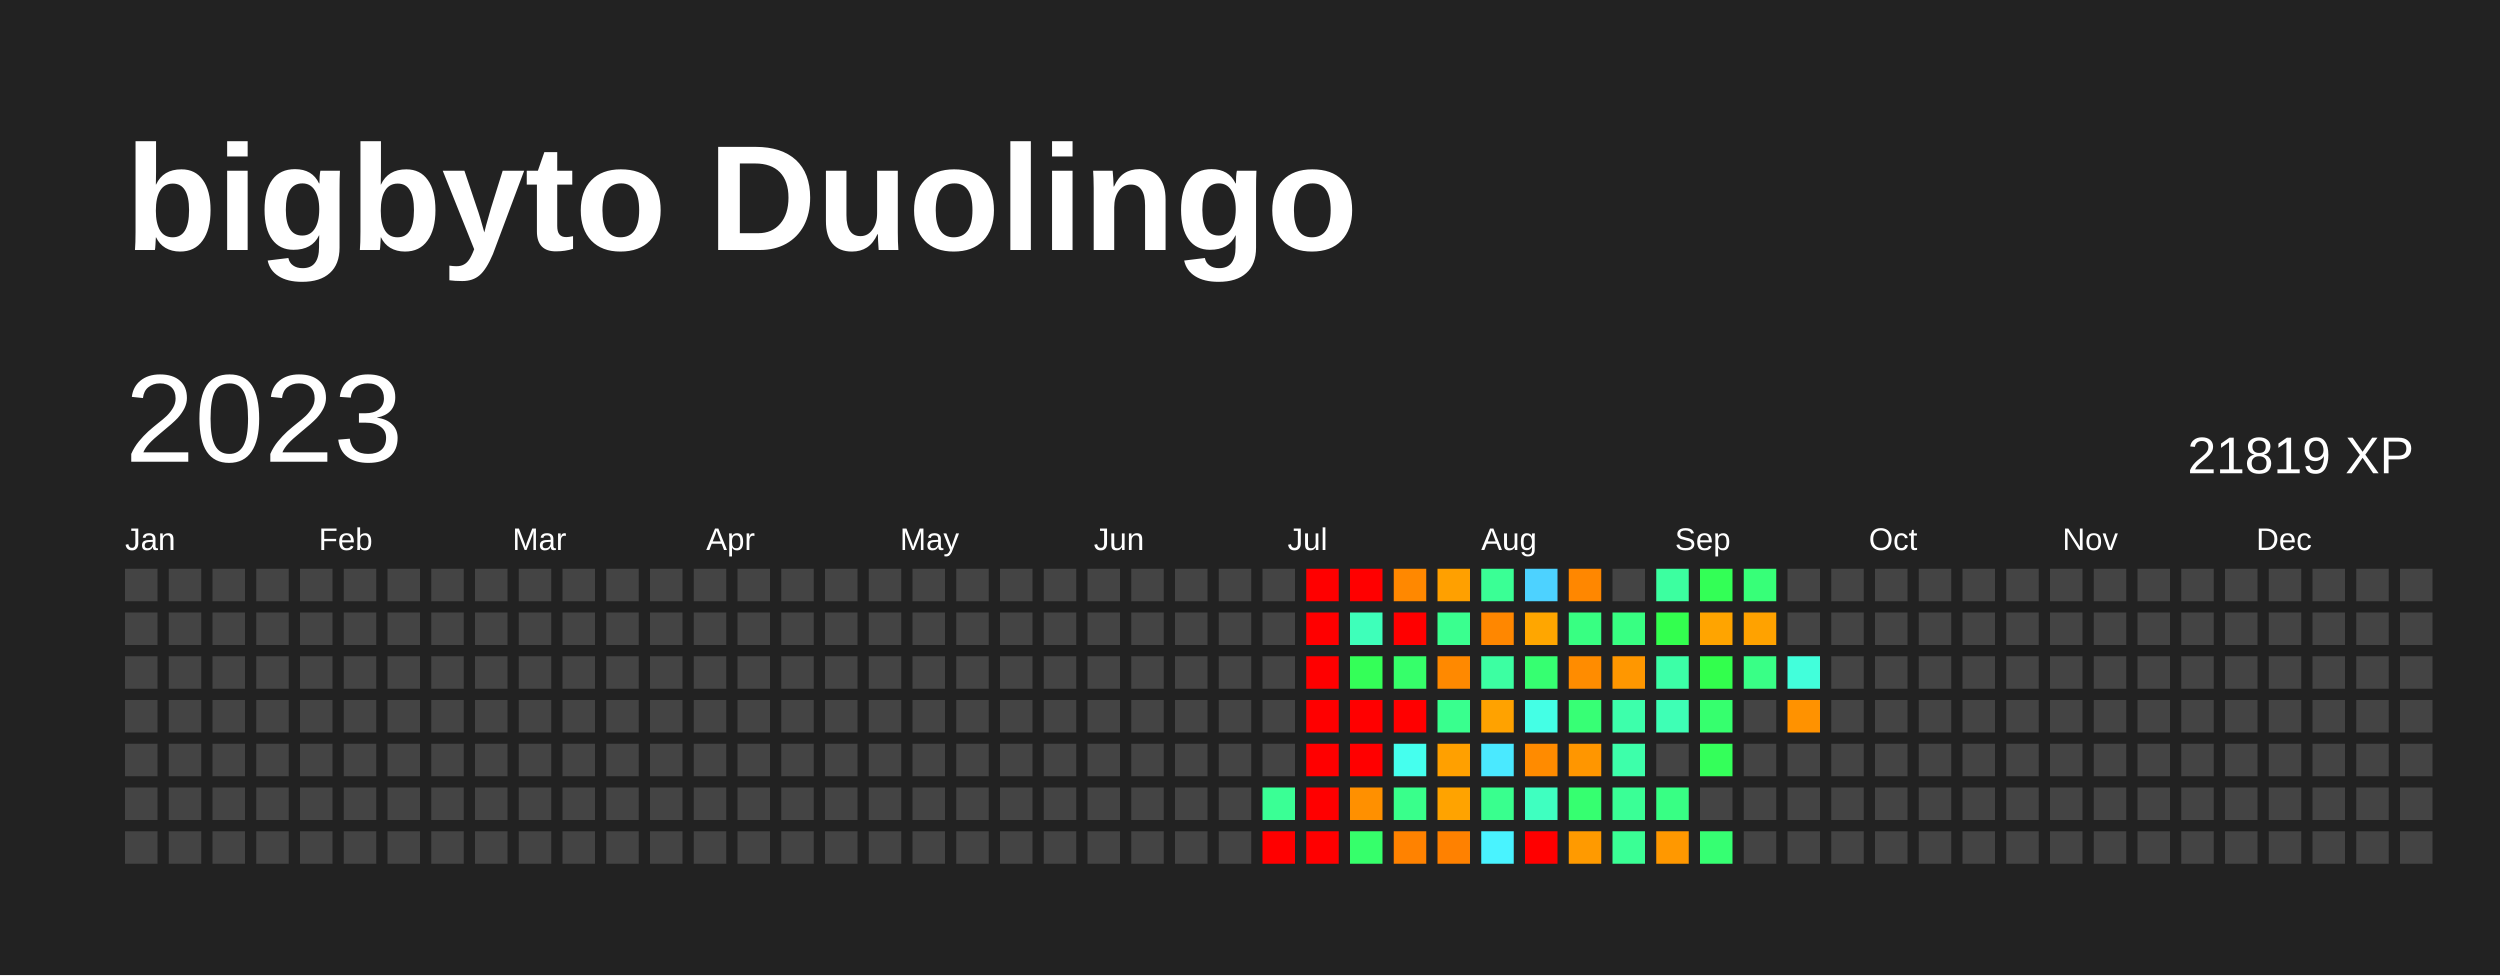
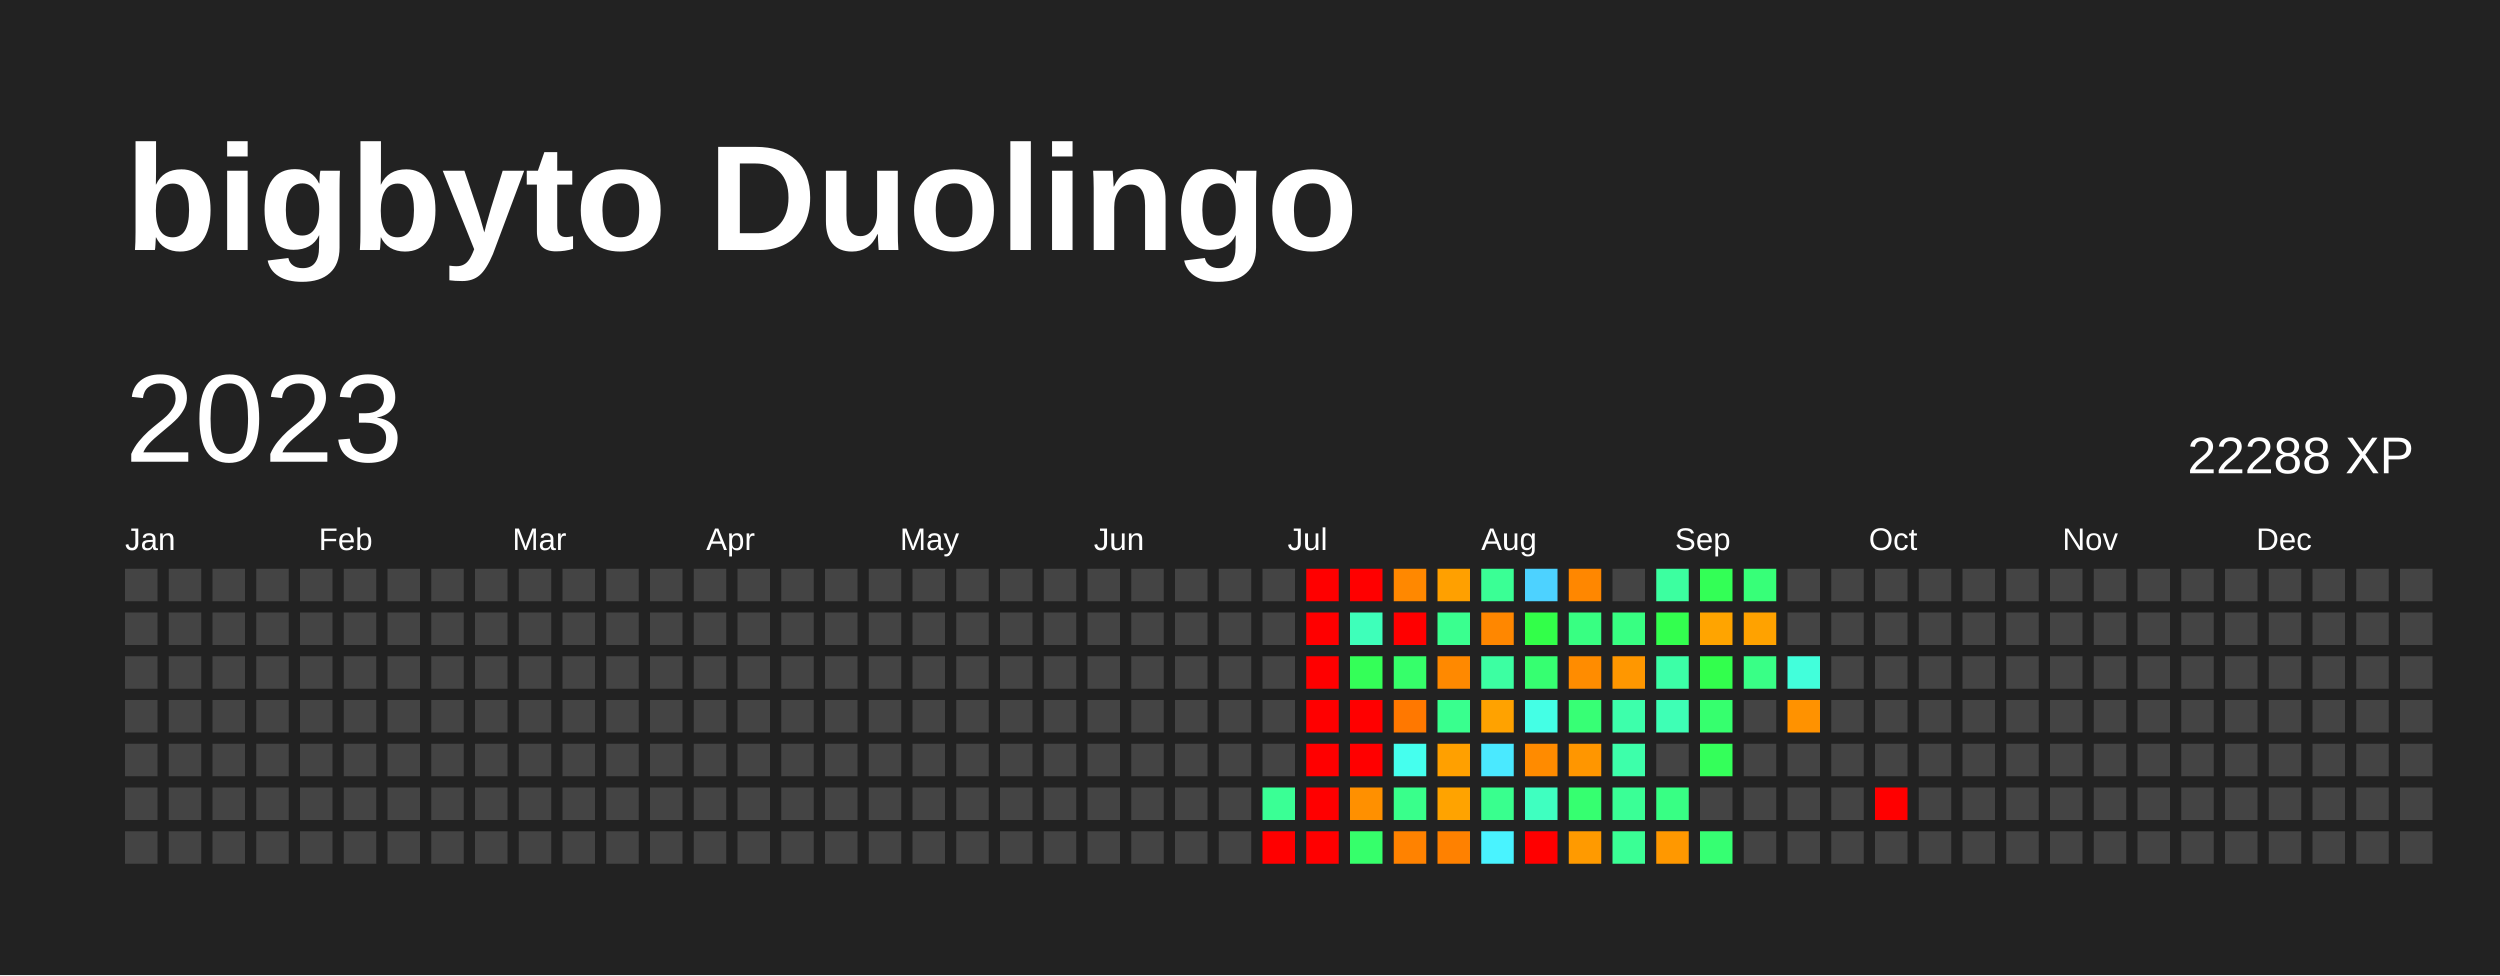
<svg xmlns="http://www.w3.org/2000/svg" baseProfile="full" height="78mm" version="1.1" viewBox="0,0,200,78" width="200mm">
  <defs />
  <rect fill="#222222" height="78" width="200" x="0" y="0" />
  <text fill="#FFFFFF" style="font-size:12px; font-family:Arial; font-weight:bold;" x="10" y="20">bigbyto Duolingo</text>
  <text dominant-baseline="hanging" fill="#FFFFFF" style="font-size:10.0px; font-family:Arial;" x="10" y="30">2023</text>
-   <text dominant-baseline="hanging" fill="#FFFFFF" style="font-size:4.125px; font-family:Arial;" x="175" y="35">21819 XP</text>
+   <text dominant-baseline="hanging" fill="#FFFFFF" style="font-size:4.125px; font-family:Arial;" x="175" y="35">22288 XP</text>
  <text fill="#FFFFFF" style="font-size:2.5px; font-family:Arial" x="10.0" y="44">Jan</text>
  <text fill="#FFFFFF" style="font-size:2.5px; font-family:Arial" x="25.5" y="44">Feb</text>
  <text fill="#FFFFFF" style="font-size:2.5px; font-family:Arial" x="41.0" y="44">Mar</text>
  <text fill="#FFFFFF" style="font-size:2.5px; font-family:Arial" x="56.5" y="44">Apr</text>
  <text fill="#FFFFFF" style="font-size:2.5px; font-family:Arial" x="72.0" y="44">May</text>
  <text fill="#FFFFFF" style="font-size:2.5px; font-family:Arial" x="87.5" y="44">Jun</text>
  <text fill="#FFFFFF" style="font-size:2.5px; font-family:Arial" x="103.0" y="44">Jul</text>
  <text fill="#FFFFFF" style="font-size:2.5px; font-family:Arial" x="118.5" y="44">Aug</text>
  <text fill="#FFFFFF" style="font-size:2.5px; font-family:Arial" x="134.0" y="44">Sep</text>
  <text fill="#FFFFFF" style="font-size:2.5px; font-family:Arial" x="149.5" y="44">Oct</text>
  <text fill="#FFFFFF" style="font-size:2.5px; font-family:Arial" x="165.0" y="44">Nov</text>
  <text fill="#FFFFFF" style="font-size:2.5px; font-family:Arial" x="180.5" y="44">Dec</text>
  <rect fill="#444444" height="2.6" width="2.6" x="10.0" y="45.5" />
  <rect fill="#444444" height="2.6" width="2.6" x="10.0" y="49.0" />
  <rect fill="#444444" height="2.6" width="2.6" x="10.0" y="52.5" />
  <rect fill="#444444" height="2.6" width="2.6" x="10.0" y="56.0" />
  <rect fill="#444444" height="2.6" width="2.6" x="10.0" y="59.5" />
  <rect fill="#444444" height="2.6" width="2.6" x="10.0" y="63.0" />
  <rect fill="#444444" height="2.6" width="2.6" x="10.0" y="66.5" />
  <rect fill="#444444" height="2.6" width="2.6" x="13.5" y="45.5" />
  <rect fill="#444444" height="2.6" width="2.6" x="13.5" y="49.0" />
  <rect fill="#444444" height="2.6" width="2.6" x="13.5" y="52.5" />
  <rect fill="#444444" height="2.6" width="2.6" x="13.5" y="56.0" />
  <rect fill="#444444" height="2.6" width="2.6" x="13.5" y="59.5" />
  <rect fill="#444444" height="2.6" width="2.6" x="13.5" y="63.0" />
  <rect fill="#444444" height="2.6" width="2.6" x="13.5" y="66.5" />
  <rect fill="#444444" height="2.6" width="2.6" x="17.0" y="45.5" />
  <rect fill="#444444" height="2.6" width="2.6" x="17.0" y="49.0" />
  <rect fill="#444444" height="2.6" width="2.6" x="17.0" y="52.5" />
  <rect fill="#444444" height="2.6" width="2.6" x="17.0" y="56.0" />
  <rect fill="#444444" height="2.6" width="2.6" x="17.0" y="59.5" />
  <rect fill="#444444" height="2.6" width="2.6" x="17.0" y="63.0" />
  <rect fill="#444444" height="2.6" width="2.6" x="17.0" y="66.5" />
  <rect fill="#444444" height="2.6" width="2.6" x="20.5" y="45.5" />
  <rect fill="#444444" height="2.6" width="2.6" x="20.5" y="49.0" />
  <rect fill="#444444" height="2.6" width="2.6" x="20.5" y="52.5" />
  <rect fill="#444444" height="2.6" width="2.6" x="20.5" y="56.0" />
  <rect fill="#444444" height="2.6" width="2.6" x="20.5" y="59.5" />
  <rect fill="#444444" height="2.6" width="2.6" x="20.5" y="63.0" />
  <rect fill="#444444" height="2.6" width="2.6" x="20.5" y="66.5" />
  <rect fill="#444444" height="2.6" width="2.6" x="24.0" y="45.5" />
  <rect fill="#444444" height="2.6" width="2.6" x="24.0" y="49.0" />
  <rect fill="#444444" height="2.6" width="2.6" x="24.0" y="52.5" />
  <rect fill="#444444" height="2.6" width="2.6" x="24.0" y="56.0" />
  <rect fill="#444444" height="2.6" width="2.6" x="24.0" y="59.5" />
  <rect fill="#444444" height="2.6" width="2.6" x="24.0" y="63.0" />
  <rect fill="#444444" height="2.6" width="2.6" x="24.0" y="66.5" />
  <rect fill="#444444" height="2.6" width="2.6" x="27.5" y="45.5" />
  <rect fill="#444444" height="2.6" width="2.6" x="27.5" y="49.0" />
  <rect fill="#444444" height="2.6" width="2.6" x="27.5" y="52.5" />
  <rect fill="#444444" height="2.6" width="2.6" x="27.5" y="56.0" />
  <rect fill="#444444" height="2.6" width="2.6" x="27.5" y="59.5" />
  <rect fill="#444444" height="2.6" width="2.6" x="27.5" y="63.0" />
  <rect fill="#444444" height="2.6" width="2.6" x="27.5" y="66.5" />
  <rect fill="#444444" height="2.6" width="2.6" x="31.0" y="45.5" />
  <rect fill="#444444" height="2.6" width="2.6" x="31.0" y="49.0" />
  <rect fill="#444444" height="2.6" width="2.6" x="31.0" y="52.5" />
  <rect fill="#444444" height="2.6" width="2.6" x="31.0" y="56.0" />
  <rect fill="#444444" height="2.6" width="2.6" x="31.0" y="59.5" />
  <rect fill="#444444" height="2.6" width="2.6" x="31.0" y="63.0" />
  <rect fill="#444444" height="2.6" width="2.6" x="31.0" y="66.5" />
  <rect fill="#444444" height="2.6" width="2.6" x="34.5" y="45.5" />
  <rect fill="#444444" height="2.6" width="2.6" x="34.5" y="49.0" />
  <rect fill="#444444" height="2.6" width="2.6" x="34.5" y="52.5" />
  <rect fill="#444444" height="2.6" width="2.6" x="34.5" y="56.0" />
  <rect fill="#444444" height="2.6" width="2.6" x="34.5" y="59.5" />
  <rect fill="#444444" height="2.6" width="2.6" x="34.5" y="63.0" />
  <rect fill="#444444" height="2.6" width="2.6" x="34.5" y="66.5" />
  <rect fill="#444444" height="2.6" width="2.6" x="38.0" y="45.5" />
  <rect fill="#444444" height="2.6" width="2.6" x="38.0" y="49.0" />
  <rect fill="#444444" height="2.6" width="2.6" x="38.0" y="52.5" />
  <rect fill="#444444" height="2.6" width="2.6" x="38.0" y="56.0" />
  <rect fill="#444444" height="2.6" width="2.6" x="38.0" y="59.5" />
  <rect fill="#444444" height="2.6" width="2.6" x="38.0" y="63.0" />
  <rect fill="#444444" height="2.6" width="2.6" x="38.0" y="66.5" />
  <rect fill="#444444" height="2.6" width="2.6" x="41.5" y="45.5" />
  <rect fill="#444444" height="2.6" width="2.6" x="41.5" y="49.0" />
  <rect fill="#444444" height="2.6" width="2.6" x="41.5" y="52.5" />
  <rect fill="#444444" height="2.6" width="2.6" x="41.5" y="56.0" />
  <rect fill="#444444" height="2.6" width="2.6" x="41.5" y="59.5" />
  <rect fill="#444444" height="2.6" width="2.6" x="41.5" y="63.0" />
  <rect fill="#444444" height="2.6" width="2.6" x="41.5" y="66.5" />
  <rect fill="#444444" height="2.6" width="2.6" x="45.0" y="45.5" />
  <rect fill="#444444" height="2.6" width="2.6" x="45.0" y="49.0" />
  <rect fill="#444444" height="2.6" width="2.6" x="45.0" y="52.5" />
  <rect fill="#444444" height="2.6" width="2.6" x="45.0" y="56.0" />
  <rect fill="#444444" height="2.6" width="2.6" x="45.0" y="59.5" />
  <rect fill="#444444" height="2.6" width="2.6" x="45.0" y="63.0" />
  <rect fill="#444444" height="2.6" width="2.6" x="45.0" y="66.5" />
  <rect fill="#444444" height="2.6" width="2.6" x="48.5" y="45.5" />
  <rect fill="#444444" height="2.6" width="2.6" x="48.5" y="49.0" />
  <rect fill="#444444" height="2.6" width="2.6" x="48.5" y="52.5" />
  <rect fill="#444444" height="2.6" width="2.6" x="48.5" y="56.0" />
  <rect fill="#444444" height="2.6" width="2.6" x="48.5" y="59.5" />
  <rect fill="#444444" height="2.6" width="2.6" x="48.5" y="63.0" />
  <rect fill="#444444" height="2.6" width="2.6" x="48.5" y="66.5" />
  <rect fill="#444444" height="2.6" width="2.6" x="52.0" y="45.5" />
  <rect fill="#444444" height="2.6" width="2.6" x="52.0" y="49.0" />
  <rect fill="#444444" height="2.6" width="2.6" x="52.0" y="52.5" />
  <rect fill="#444444" height="2.6" width="2.6" x="52.0" y="56.0" />
  <rect fill="#444444" height="2.6" width="2.6" x="52.0" y="59.5" />
  <rect fill="#444444" height="2.6" width="2.6" x="52.0" y="63.0" />
  <rect fill="#444444" height="2.6" width="2.6" x="52.0" y="66.5" />
  <rect fill="#444444" height="2.6" width="2.6" x="55.5" y="45.5" />
  <rect fill="#444444" height="2.6" width="2.6" x="55.5" y="49.0" />
  <rect fill="#444444" height="2.6" width="2.6" x="55.5" y="52.5" />
  <rect fill="#444444" height="2.6" width="2.6" x="55.5" y="56.0" />
  <rect fill="#444444" height="2.6" width="2.6" x="55.5" y="59.5" />
  <rect fill="#444444" height="2.6" width="2.6" x="55.5" y="63.0" />
  <rect fill="#444444" height="2.6" width="2.6" x="55.5" y="66.5" />
  <rect fill="#444444" height="2.6" width="2.6" x="59.0" y="45.5" />
  <rect fill="#444444" height="2.6" width="2.6" x="59.0" y="49.0" />
  <rect fill="#444444" height="2.6" width="2.6" x="59.0" y="52.5" />
  <rect fill="#444444" height="2.6" width="2.6" x="59.0" y="56.0" />
  <rect fill="#444444" height="2.6" width="2.6" x="59.0" y="59.5" />
  <rect fill="#444444" height="2.6" width="2.6" x="59.0" y="63.0" />
  <rect fill="#444444" height="2.6" width="2.6" x="59.0" y="66.5" />
  <rect fill="#444444" height="2.6" width="2.6" x="62.5" y="45.5" />
  <rect fill="#444444" height="2.6" width="2.6" x="62.5" y="49.0" />
  <rect fill="#444444" height="2.6" width="2.6" x="62.5" y="52.5" />
  <rect fill="#444444" height="2.6" width="2.6" x="62.5" y="56.0" />
  <rect fill="#444444" height="2.6" width="2.6" x="62.5" y="59.5" />
  <rect fill="#444444" height="2.6" width="2.6" x="62.5" y="63.0" />
  <rect fill="#444444" height="2.6" width="2.6" x="62.5" y="66.5" />
  <rect fill="#444444" height="2.6" width="2.6" x="66.0" y="45.5" />
  <rect fill="#444444" height="2.6" width="2.6" x="66.0" y="49.0" />
  <rect fill="#444444" height="2.6" width="2.6" x="66.0" y="52.5" />
  <rect fill="#444444" height="2.6" width="2.6" x="66.0" y="56.0" />
  <rect fill="#444444" height="2.6" width="2.6" x="66.0" y="59.5" />
  <rect fill="#444444" height="2.6" width="2.6" x="66.0" y="63.0" />
  <rect fill="#444444" height="2.6" width="2.6" x="66.0" y="66.5" />
  <rect fill="#444444" height="2.6" width="2.6" x="69.5" y="45.5" />
  <rect fill="#444444" height="2.6" width="2.6" x="69.5" y="49.0" />
  <rect fill="#444444" height="2.6" width="2.6" x="69.5" y="52.5" />
  <rect fill="#444444" height="2.6" width="2.6" x="69.5" y="56.0" />
  <rect fill="#444444" height="2.6" width="2.6" x="69.5" y="59.5" />
  <rect fill="#444444" height="2.6" width="2.6" x="69.5" y="63.0" />
  <rect fill="#444444" height="2.6" width="2.6" x="69.5" y="66.5" />
  <rect fill="#444444" height="2.6" width="2.6" x="73.0" y="45.5" />
  <rect fill="#444444" height="2.6" width="2.6" x="73.0" y="49.0" />
  <rect fill="#444444" height="2.6" width="2.6" x="73.0" y="52.5" />
  <rect fill="#444444" height="2.6" width="2.6" x="73.0" y="56.0" />
  <rect fill="#444444" height="2.6" width="2.6" x="73.0" y="59.5" />
  <rect fill="#444444" height="2.6" width="2.6" x="73.0" y="63.0" />
  <rect fill="#444444" height="2.6" width="2.6" x="73.0" y="66.5" />
  <rect fill="#444444" height="2.6" width="2.6" x="76.5" y="45.5" />
  <rect fill="#444444" height="2.6" width="2.6" x="76.5" y="49.0" />
  <rect fill="#444444" height="2.6" width="2.6" x="76.5" y="52.5" />
  <rect fill="#444444" height="2.6" width="2.6" x="76.5" y="56.0" />
  <rect fill="#444444" height="2.6" width="2.6" x="76.5" y="59.5" />
  <rect fill="#444444" height="2.6" width="2.6" x="76.5" y="63.0" />
  <rect fill="#444444" height="2.6" width="2.6" x="76.5" y="66.5" />
  <rect fill="#444444" height="2.6" width="2.6" x="80.0" y="45.5" />
  <rect fill="#444444" height="2.6" width="2.6" x="80.0" y="49.0" />
  <rect fill="#444444" height="2.6" width="2.6" x="80.0" y="52.5" />
  <rect fill="#444444" height="2.6" width="2.6" x="80.0" y="56.0" />
  <rect fill="#444444" height="2.6" width="2.6" x="80.0" y="59.5" />
  <rect fill="#444444" height="2.6" width="2.6" x="80.0" y="63.0" />
  <rect fill="#444444" height="2.6" width="2.6" x="80.0" y="66.5" />
  <rect fill="#444444" height="2.6" width="2.6" x="83.5" y="45.5" />
  <rect fill="#444444" height="2.6" width="2.6" x="83.5" y="49.0" />
  <rect fill="#444444" height="2.6" width="2.6" x="83.5" y="52.5" />
  <rect fill="#444444" height="2.6" width="2.6" x="83.5" y="56.0" />
  <rect fill="#444444" height="2.6" width="2.6" x="83.5" y="59.5" />
  <rect fill="#444444" height="2.6" width="2.6" x="83.5" y="63.0" />
  <rect fill="#444444" height="2.6" width="2.6" x="83.5" y="66.5" />
  <rect fill="#444444" height="2.6" width="2.6" x="87.0" y="45.5" />
  <rect fill="#444444" height="2.6" width="2.6" x="87.0" y="49.0" />
  <rect fill="#444444" height="2.6" width="2.6" x="87.0" y="52.5" />
  <rect fill="#444444" height="2.6" width="2.6" x="87.0" y="56.0" />
  <rect fill="#444444" height="2.6" width="2.6" x="87.0" y="59.5" />
  <rect fill="#444444" height="2.6" width="2.6" x="87.0" y="63.0" />
  <rect fill="#444444" height="2.6" width="2.6" x="87.0" y="66.5" />
  <rect fill="#444444" height="2.6" width="2.6" x="90.5" y="45.5" />
  <rect fill="#444444" height="2.6" width="2.6" x="90.5" y="49.0" />
  <rect fill="#444444" height="2.6" width="2.6" x="90.5" y="52.5" />
  <rect fill="#444444" height="2.6" width="2.6" x="90.5" y="56.0" />
  <rect fill="#444444" height="2.6" width="2.6" x="90.5" y="59.5" />
  <rect fill="#444444" height="2.6" width="2.6" x="90.5" y="63.0" />
  <rect fill="#444444" height="2.6" width="2.6" x="90.5" y="66.5" />
  <rect fill="#444444" height="2.6" width="2.6" x="94.0" y="45.5" />
  <rect fill="#444444" height="2.6" width="2.6" x="94.0" y="49.0" />
  <rect fill="#444444" height="2.6" width="2.6" x="94.0" y="52.5" />
  <rect fill="#444444" height="2.6" width="2.6" x="94.0" y="56.0" />
  <rect fill="#444444" height="2.6" width="2.6" x="94.0" y="59.5" />
  <rect fill="#444444" height="2.6" width="2.6" x="94.0" y="63.0" />
  <rect fill="#444444" height="2.6" width="2.6" x="94.0" y="66.5" />
  <rect fill="#444444" height="2.6" width="2.6" x="97.5" y="45.5" />
  <rect fill="#444444" height="2.6" width="2.6" x="97.5" y="49.0" />
  <rect fill="#444444" height="2.6" width="2.6" x="97.5" y="52.5" />
  <rect fill="#444444" height="2.6" width="2.6" x="97.5" y="56.0" />
  <rect fill="#444444" height="2.6" width="2.6" x="97.5" y="59.5" />
  <rect fill="#444444" height="2.6" width="2.6" x="97.5" y="63.0" />
  <rect fill="#444444" height="2.6" width="2.6" x="97.5" y="66.5" />
  <rect fill="#444444" height="2.6" width="2.6" x="101.0" y="45.5" />
  <rect fill="#444444" height="2.6" width="2.6" x="101.0" y="49.0" />
  <rect fill="#444444" height="2.6" width="2.6" x="101.0" y="52.5" />
  <rect fill="#444444" height="2.6" width="2.6" x="101.0" y="56.0" />
  <rect fill="#444444" height="2.6" width="2.6" x="101.0" y="59.5" />
  <rect fill="#3aff95" height="2.6" width="2.6" x="101.0" y="63.0" />
  <rect fill="red" height="2.6" width="2.6" x="101.0" y="66.5" />
  <rect fill="red" height="2.6" width="2.6" x="104.5" y="45.5" />
  <rect fill="red" height="2.6" width="2.6" x="104.5" y="49.0" />
  <rect fill="red" height="2.6" width="2.6" x="104.5" y="52.5" />
  <rect fill="red" height="2.6" width="2.6" x="104.5" y="56.0" />
  <rect fill="red" height="2.6" width="2.6" x="104.5" y="59.5" />
  <rect fill="red" height="2.6" width="2.6" x="104.5" y="63.0" />
  <rect fill="red" height="2.6" width="2.6" x="104.5" y="66.5" />
  <rect fill="red" height="2.6" width="2.6" x="108.0" y="45.5" />
  <rect fill="#3effba" height="2.6" width="2.6" x="108.0" y="49.0" />
  <rect fill="#34ff58" height="2.6" width="2.6" x="108.0" y="52.5" />
  <rect fill="red" height="2.6" width="2.6" x="108.0" y="56.0" />
  <rect fill="red" height="2.6" width="2.6" x="108.0" y="59.5" />
  <rect fill="#ff9000" height="2.6" width="2.6" x="108.0" y="63.0" />
  <rect fill="#36ff6b" height="2.6" width="2.6" x="108.0" y="66.5" />
  <rect fill="#ff8800" height="2.6" width="2.6" x="111.5" y="45.5" />
  <rect fill="red" height="2.6" width="2.6" x="111.5" y="49.0" />
  <rect fill="#36ff6a" height="2.6" width="2.6" x="111.5" y="52.5" />
-   <rect fill="red" height="2.6" width="2.6" x="111.5" y="56.0" />
+   <rect fill="#ff7800" height="2.6" width="2.6" x="111.5" y="56.0" />
  <rect fill="#45ffee" height="2.6" width="2.6" x="111.5" y="59.5" />
  <rect fill="#39ff8b" height="2.6" width="2.6" x="111.5" y="63.0" />
  <rect fill="#ff8200" height="2.6" width="2.6" x="111.5" y="66.5" />
  <rect fill="#ffa000" height="2.6" width="2.6" x="115.0" y="45.5" />
  <rect fill="#3aff8f" height="2.6" width="2.6" x="115.0" y="49.0" />
  <rect fill="#ff8900" height="2.6" width="2.6" x="115.0" y="52.5" />
  <rect fill="#39ff8e" height="2.6" width="2.6" x="115.0" y="56.0" />
  <rect fill="#ffa000" height="2.6" width="2.6" x="115.0" y="59.5" />
  <rect fill="#ffa300" height="2.6" width="2.6" x="115.0" y="63.0" />
  <rect fill="#ff8100" height="2.6" width="2.6" x="115.0" y="66.5" />
  <rect fill="#3aff95" height="2.6" width="2.6" x="118.5" y="45.5" />
  <rect fill="#ff8700" height="2.6" width="2.6" x="118.5" y="49.0" />
  <rect fill="#3cffa2" height="2.6" width="2.6" x="118.5" y="52.5" />
  <rect fill="#ffa200" height="2.6" width="2.6" x="118.5" y="56.0" />
  <rect fill="#4ae9ff" height="2.6" width="2.6" x="118.5" y="59.5" />
  <rect fill="#39ff8e" height="2.6" width="2.6" x="118.5" y="63.0" />
  <rect fill="#49f3ff" height="2.6" width="2.6" x="118.5" y="66.5" />
  <rect fill="#4dd2ff" height="2.6" width="2.6" x="122.0" y="45.5" />
-   <rect fill="#ffa600" height="2.6" width="2.6" x="122.0" y="49.0" />
+   <rect fill="#32ff49" height="2.6" width="2.6" x="122.0" y="49.0" />
  <rect fill="#36ff71" height="2.6" width="2.6" x="122.0" y="52.5" />
  <rect fill="#44ffe5" height="2.6" width="2.6" x="122.0" y="56.0" />
  <rect fill="#ff8b00" height="2.6" width="2.6" x="122.0" y="59.5" />
  <rect fill="#3fffc0" height="2.6" width="2.6" x="122.0" y="63.0" />
  <rect fill="red" height="2.6" width="2.6" x="122.0" y="66.5" />
  <rect fill="#ff8700" height="2.6" width="2.6" x="125.5" y="45.5" />
  <rect fill="#38ff82" height="2.6" width="2.6" x="125.5" y="49.0" />
  <rect fill="#ff8c00" height="2.6" width="2.6" x="125.5" y="52.5" />
  <rect fill="#37ff75" height="2.6" width="2.6" x="125.5" y="56.0" />
  <rect fill="#ff9600" height="2.6" width="2.6" x="125.5" y="59.5" />
  <rect fill="#36ff70" height="2.6" width="2.6" x="125.5" y="63.0" />
  <rect fill="#ff9a00" height="2.6" width="2.6" x="125.5" y="66.5" />
  <rect fill="#444444" height="2.6" width="2.6" x="129.0" y="45.5" />
  <rect fill="#38ff82" height="2.6" width="2.6" x="129.0" y="49.0" />
  <rect fill="#ff9700" height="2.6" width="2.6" x="129.0" y="52.5" />
  <rect fill="#3dffab" height="2.6" width="2.6" x="129.0" y="56.0" />
  <rect fill="#3dffaa" height="2.6" width="2.6" x="129.0" y="59.5" />
  <rect fill="#3aff96" height="2.6" width="2.6" x="129.0" y="63.0" />
  <rect fill="#3aff95" height="2.6" width="2.6" x="129.0" y="66.5" />
  <rect fill="#3cffa0" height="2.6" width="2.6" x="132.5" y="45.5" />
  <rect fill="#33ff4f" height="2.6" width="2.6" x="132.5" y="49.0" />
  <rect fill="#3cffa7" height="2.6" width="2.6" x="132.5" y="52.5" />
  <rect fill="#3effb5" height="2.6" width="2.6" x="132.5" y="56.0" />
  <rect fill="#444444" height="2.6" width="2.6" x="132.5" y="59.5" />
  <rect fill="#38ff84" height="2.6" width="2.6" x="132.5" y="63.0" />
  <rect fill="#ff9800" height="2.6" width="2.6" x="132.5" y="66.5" />
  <rect fill="#33ff56" height="2.6" width="2.6" x="136.0" y="45.5" />
  <rect fill="#ffa400" height="2.6" width="2.6" x="136.0" y="49.0" />
  <rect fill="#32ff4d" height="2.6" width="2.6" x="136.0" y="52.5" />
  <rect fill="#36ff6e" height="2.6" width="2.6" x="136.0" y="56.0" />
  <rect fill="#34ff5a" height="2.6" width="2.6" x="136.0" y="59.5" />
  <rect fill="#444444" height="2.6" width="2.6" x="136.0" y="63.0" />
  <rect fill="#36ff72" height="2.6" width="2.6" x="136.0" y="66.5" />
  <rect fill="#37ff78" height="2.6" width="2.6" x="139.5" y="45.5" />
  <rect fill="#ffa200" height="2.6" width="2.6" x="139.5" y="49.0" />
  <rect fill="#39ff86" height="2.6" width="2.6" x="139.5" y="52.5" />
  <rect fill="#444444" height="2.6" width="2.6" x="139.5" y="56.0" />
  <rect fill="#444444" height="2.6" width="2.6" x="139.5" y="59.5" />
  <rect fill="#444444" height="2.6" width="2.6" x="139.5" y="63.0" />
  <rect fill="#444444" height="2.6" width="2.6" x="139.5" y="66.5" />
  <rect fill="#444444" height="2.6" width="2.6" x="143.0" y="45.5" />
  <rect fill="#444444" height="2.6" width="2.6" x="143.0" y="49.0" />
  <rect fill="#42ffdb" height="2.6" width="2.6" x="143.0" y="52.5" />
  <rect fill="#ff9200" height="2.6" width="2.6" x="143.0" y="56.0" />
  <rect fill="#444444" height="2.6" width="2.6" x="143.0" y="59.5" />
  <rect fill="#444444" height="2.6" width="2.6" x="143.0" y="63.0" />
  <rect fill="#444444" height="2.6" width="2.6" x="143.0" y="66.5" />
  <rect fill="#444444" height="2.6" width="2.6" x="146.5" y="45.5" />
  <rect fill="#444444" height="2.6" width="2.6" x="146.5" y="49.0" />
  <rect fill="#444444" height="2.6" width="2.6" x="146.5" y="52.5" />
  <rect fill="#444444" height="2.6" width="2.6" x="146.5" y="56.0" />
  <rect fill="#444444" height="2.6" width="2.6" x="146.5" y="59.5" />
  <rect fill="#444444" height="2.6" width="2.6" x="146.5" y="63.0" />
  <rect fill="#444444" height="2.6" width="2.6" x="146.5" y="66.5" />
  <rect fill="#444444" height="2.6" width="2.6" x="150.0" y="45.5" />
  <rect fill="#444444" height="2.6" width="2.6" x="150.0" y="49.0" />
  <rect fill="#444444" height="2.6" width="2.6" x="150.0" y="52.5" />
  <rect fill="#444444" height="2.6" width="2.6" x="150.0" y="56.0" />
  <rect fill="#444444" height="2.6" width="2.6" x="150.0" y="59.5" />
-   <rect fill="#444444" height="2.6" width="2.6" x="150.0" y="63.0" />
+   <rect fill="red" height="2.6" width="2.6" x="150.0" y="63.0" />
  <rect fill="#444444" height="2.6" width="2.6" x="150.0" y="66.5" />
  <rect fill="#444444" height="2.6" width="2.6" x="153.5" y="45.5" />
  <rect fill="#444444" height="2.6" width="2.6" x="153.5" y="49.0" />
  <rect fill="#444444" height="2.6" width="2.6" x="153.5" y="52.5" />
  <rect fill="#444444" height="2.6" width="2.6" x="153.5" y="56.0" />
  <rect fill="#444444" height="2.6" width="2.6" x="153.5" y="59.5" />
  <rect fill="#444444" height="2.6" width="2.6" x="153.5" y="63.0" />
  <rect fill="#444444" height="2.6" width="2.6" x="153.5" y="66.5" />
  <rect fill="#444444" height="2.6" width="2.6" x="157.0" y="45.5" />
  <rect fill="#444444" height="2.6" width="2.6" x="157.0" y="49.0" />
  <rect fill="#444444" height="2.6" width="2.6" x="157.0" y="52.5" />
  <rect fill="#444444" height="2.6" width="2.6" x="157.0" y="56.0" />
  <rect fill="#444444" height="2.6" width="2.6" x="157.0" y="59.5" />
  <rect fill="#444444" height="2.6" width="2.6" x="157.0" y="63.0" />
  <rect fill="#444444" height="2.6" width="2.6" x="157.0" y="66.5" />
  <rect fill="#444444" height="2.6" width="2.6" x="160.5" y="45.5" />
  <rect fill="#444444" height="2.6" width="2.6" x="160.5" y="49.0" />
  <rect fill="#444444" height="2.6" width="2.6" x="160.5" y="52.5" />
  <rect fill="#444444" height="2.6" width="2.6" x="160.5" y="56.0" />
  <rect fill="#444444" height="2.6" width="2.6" x="160.5" y="59.5" />
  <rect fill="#444444" height="2.6" width="2.6" x="160.5" y="63.0" />
  <rect fill="#444444" height="2.6" width="2.6" x="160.5" y="66.5" />
  <rect fill="#444444" height="2.6" width="2.6" x="164.0" y="45.5" />
  <rect fill="#444444" height="2.6" width="2.6" x="164.0" y="49.0" />
  <rect fill="#444444" height="2.6" width="2.6" x="164.0" y="52.5" />
  <rect fill="#444444" height="2.6" width="2.6" x="164.0" y="56.0" />
  <rect fill="#444444" height="2.6" width="2.6" x="164.0" y="59.5" />
  <rect fill="#444444" height="2.6" width="2.6" x="164.0" y="63.0" />
  <rect fill="#444444" height="2.6" width="2.6" x="164.0" y="66.5" />
  <rect fill="#444444" height="2.6" width="2.6" x="167.5" y="45.5" />
  <rect fill="#444444" height="2.6" width="2.6" x="167.5" y="49.0" />
  <rect fill="#444444" height="2.6" width="2.6" x="167.5" y="52.5" />
  <rect fill="#444444" height="2.6" width="2.6" x="167.5" y="56.0" />
  <rect fill="#444444" height="2.6" width="2.6" x="167.5" y="59.5" />
  <rect fill="#444444" height="2.6" width="2.6" x="167.5" y="63.0" />
  <rect fill="#444444" height="2.6" width="2.6" x="167.5" y="66.5" />
  <rect fill="#444444" height="2.6" width="2.6" x="171.0" y="45.5" />
  <rect fill="#444444" height="2.6" width="2.6" x="171.0" y="49.0" />
  <rect fill="#444444" height="2.6" width="2.6" x="171.0" y="52.5" />
  <rect fill="#444444" height="2.6" width="2.6" x="171.0" y="56.0" />
  <rect fill="#444444" height="2.6" width="2.6" x="171.0" y="59.5" />
  <rect fill="#444444" height="2.6" width="2.6" x="171.0" y="63.0" />
  <rect fill="#444444" height="2.6" width="2.6" x="171.0" y="66.5" />
  <rect fill="#444444" height="2.6" width="2.6" x="174.5" y="45.5" />
  <rect fill="#444444" height="2.6" width="2.6" x="174.5" y="49.0" />
  <rect fill="#444444" height="2.6" width="2.6" x="174.5" y="52.5" />
  <rect fill="#444444" height="2.6" width="2.6" x="174.5" y="56.0" />
  <rect fill="#444444" height="2.6" width="2.6" x="174.5" y="59.5" />
  <rect fill="#444444" height="2.6" width="2.6" x="174.5" y="63.0" />
  <rect fill="#444444" height="2.6" width="2.6" x="174.5" y="66.5" />
  <rect fill="#444444" height="2.6" width="2.6" x="178.0" y="45.5" />
  <rect fill="#444444" height="2.6" width="2.6" x="178.0" y="49.0" />
  <rect fill="#444444" height="2.6" width="2.6" x="178.0" y="52.5" />
  <rect fill="#444444" height="2.6" width="2.6" x="178.0" y="56.0" />
  <rect fill="#444444" height="2.6" width="2.6" x="178.0" y="59.5" />
  <rect fill="#444444" height="2.6" width="2.6" x="178.0" y="63.0" />
  <rect fill="#444444" height="2.6" width="2.6" x="178.0" y="66.5" />
  <rect fill="#444444" height="2.6" width="2.6" x="181.5" y="45.5" />
  <rect fill="#444444" height="2.6" width="2.6" x="181.5" y="49.0" />
  <rect fill="#444444" height="2.6" width="2.6" x="181.5" y="52.5" />
  <rect fill="#444444" height="2.6" width="2.6" x="181.5" y="56.0" />
  <rect fill="#444444" height="2.6" width="2.6" x="181.5" y="59.5" />
  <rect fill="#444444" height="2.6" width="2.6" x="181.5" y="63.0" />
  <rect fill="#444444" height="2.6" width="2.6" x="181.5" y="66.5" />
  <rect fill="#444444" height="2.6" width="2.6" x="185.0" y="45.5" />
  <rect fill="#444444" height="2.6" width="2.6" x="185.0" y="49.0" />
  <rect fill="#444444" height="2.6" width="2.6" x="185.0" y="52.5" />
  <rect fill="#444444" height="2.6" width="2.6" x="185.0" y="56.0" />
  <rect fill="#444444" height="2.6" width="2.6" x="185.0" y="59.5" />
  <rect fill="#444444" height="2.6" width="2.6" x="185.0" y="63.0" />
  <rect fill="#444444" height="2.6" width="2.6" x="185.0" y="66.5" />
  <rect fill="#444444" height="2.6" width="2.6" x="188.5" y="45.5" />
  <rect fill="#444444" height="2.6" width="2.6" x="188.5" y="49.0" />
  <rect fill="#444444" height="2.6" width="2.6" x="188.5" y="52.5" />
  <rect fill="#444444" height="2.6" width="2.6" x="188.5" y="56.0" />
  <rect fill="#444444" height="2.6" width="2.6" x="188.5" y="59.5" />
  <rect fill="#444444" height="2.6" width="2.6" x="188.5" y="63.0" />
  <rect fill="#444444" height="2.6" width="2.6" x="188.5" y="66.5" />
  <rect fill="#444444" height="2.6" width="2.6" x="192.0" y="45.5" />
  <rect fill="#444444" height="2.6" width="2.6" x="192.0" y="49.0" />
  <rect fill="#444444" height="2.6" width="2.6" x="192.0" y="52.5" />
  <rect fill="#444444" height="2.6" width="2.6" x="192.0" y="56.0" />
  <rect fill="#444444" height="2.6" width="2.6" x="192.0" y="59.5" />
  <rect fill="#444444" height="2.6" width="2.6" x="192.0" y="63.0" />
  <rect fill="#444444" height="2.6" width="2.6" x="192.0" y="66.5" />
</svg>
